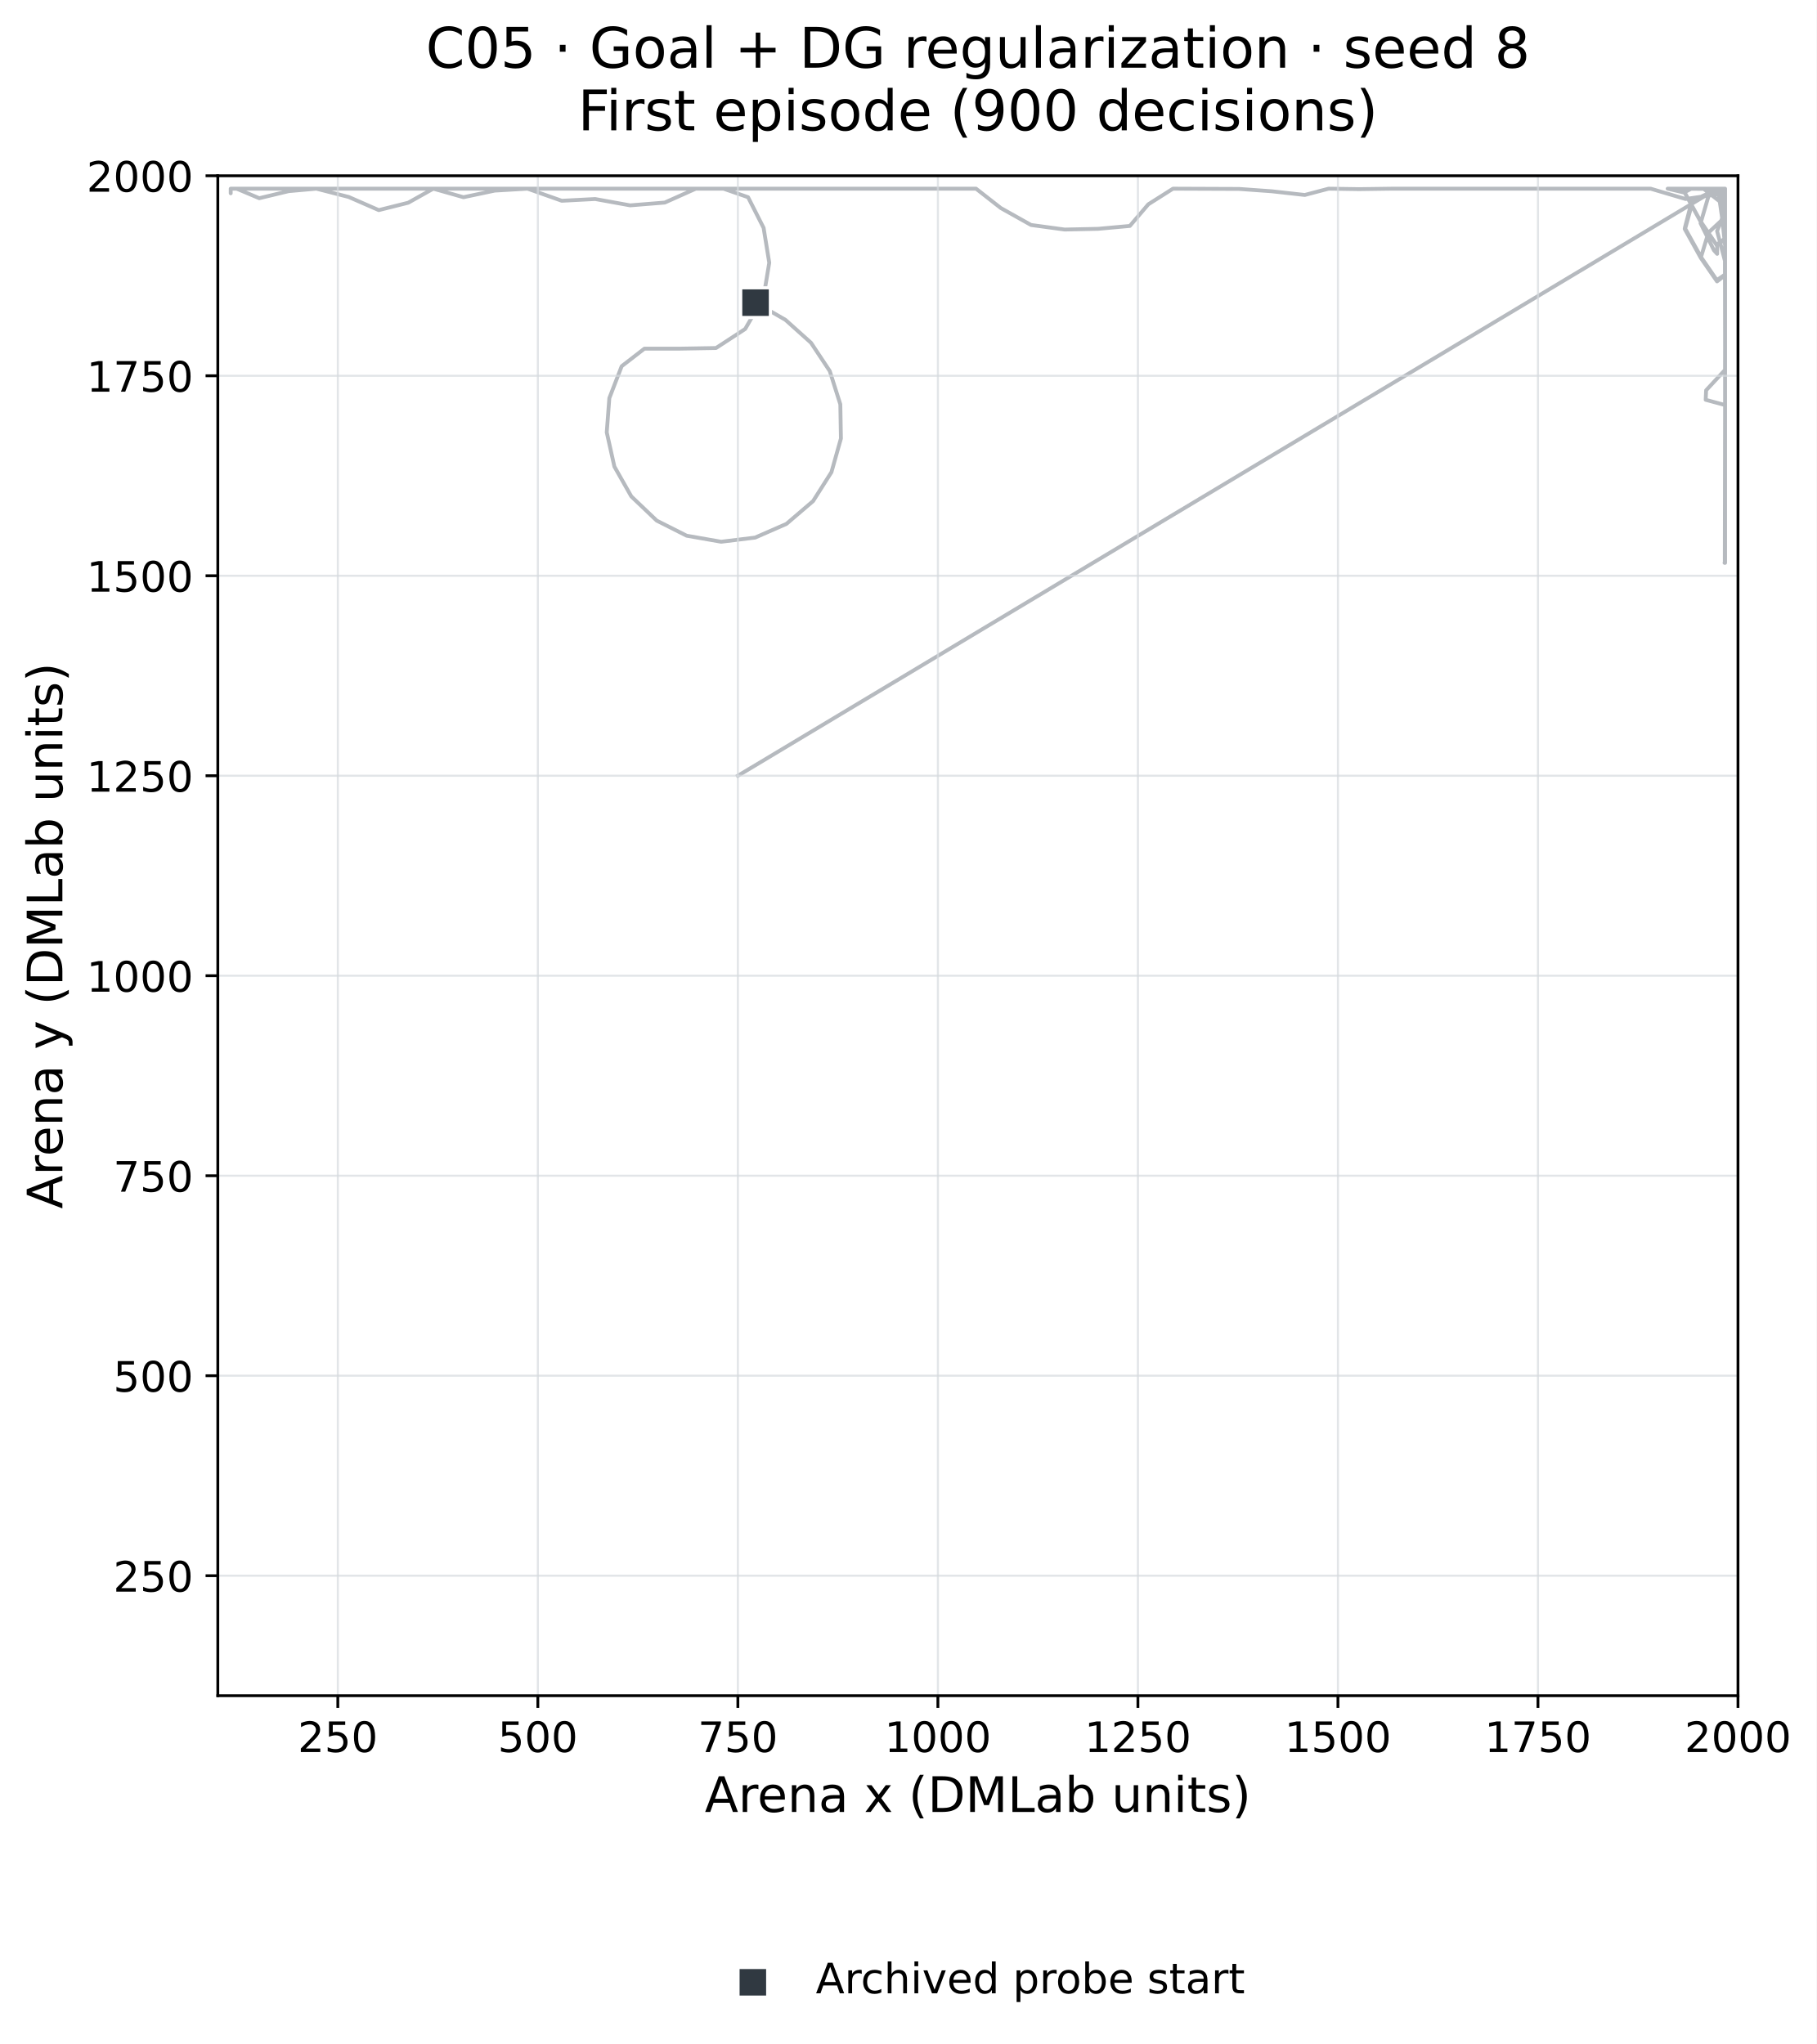
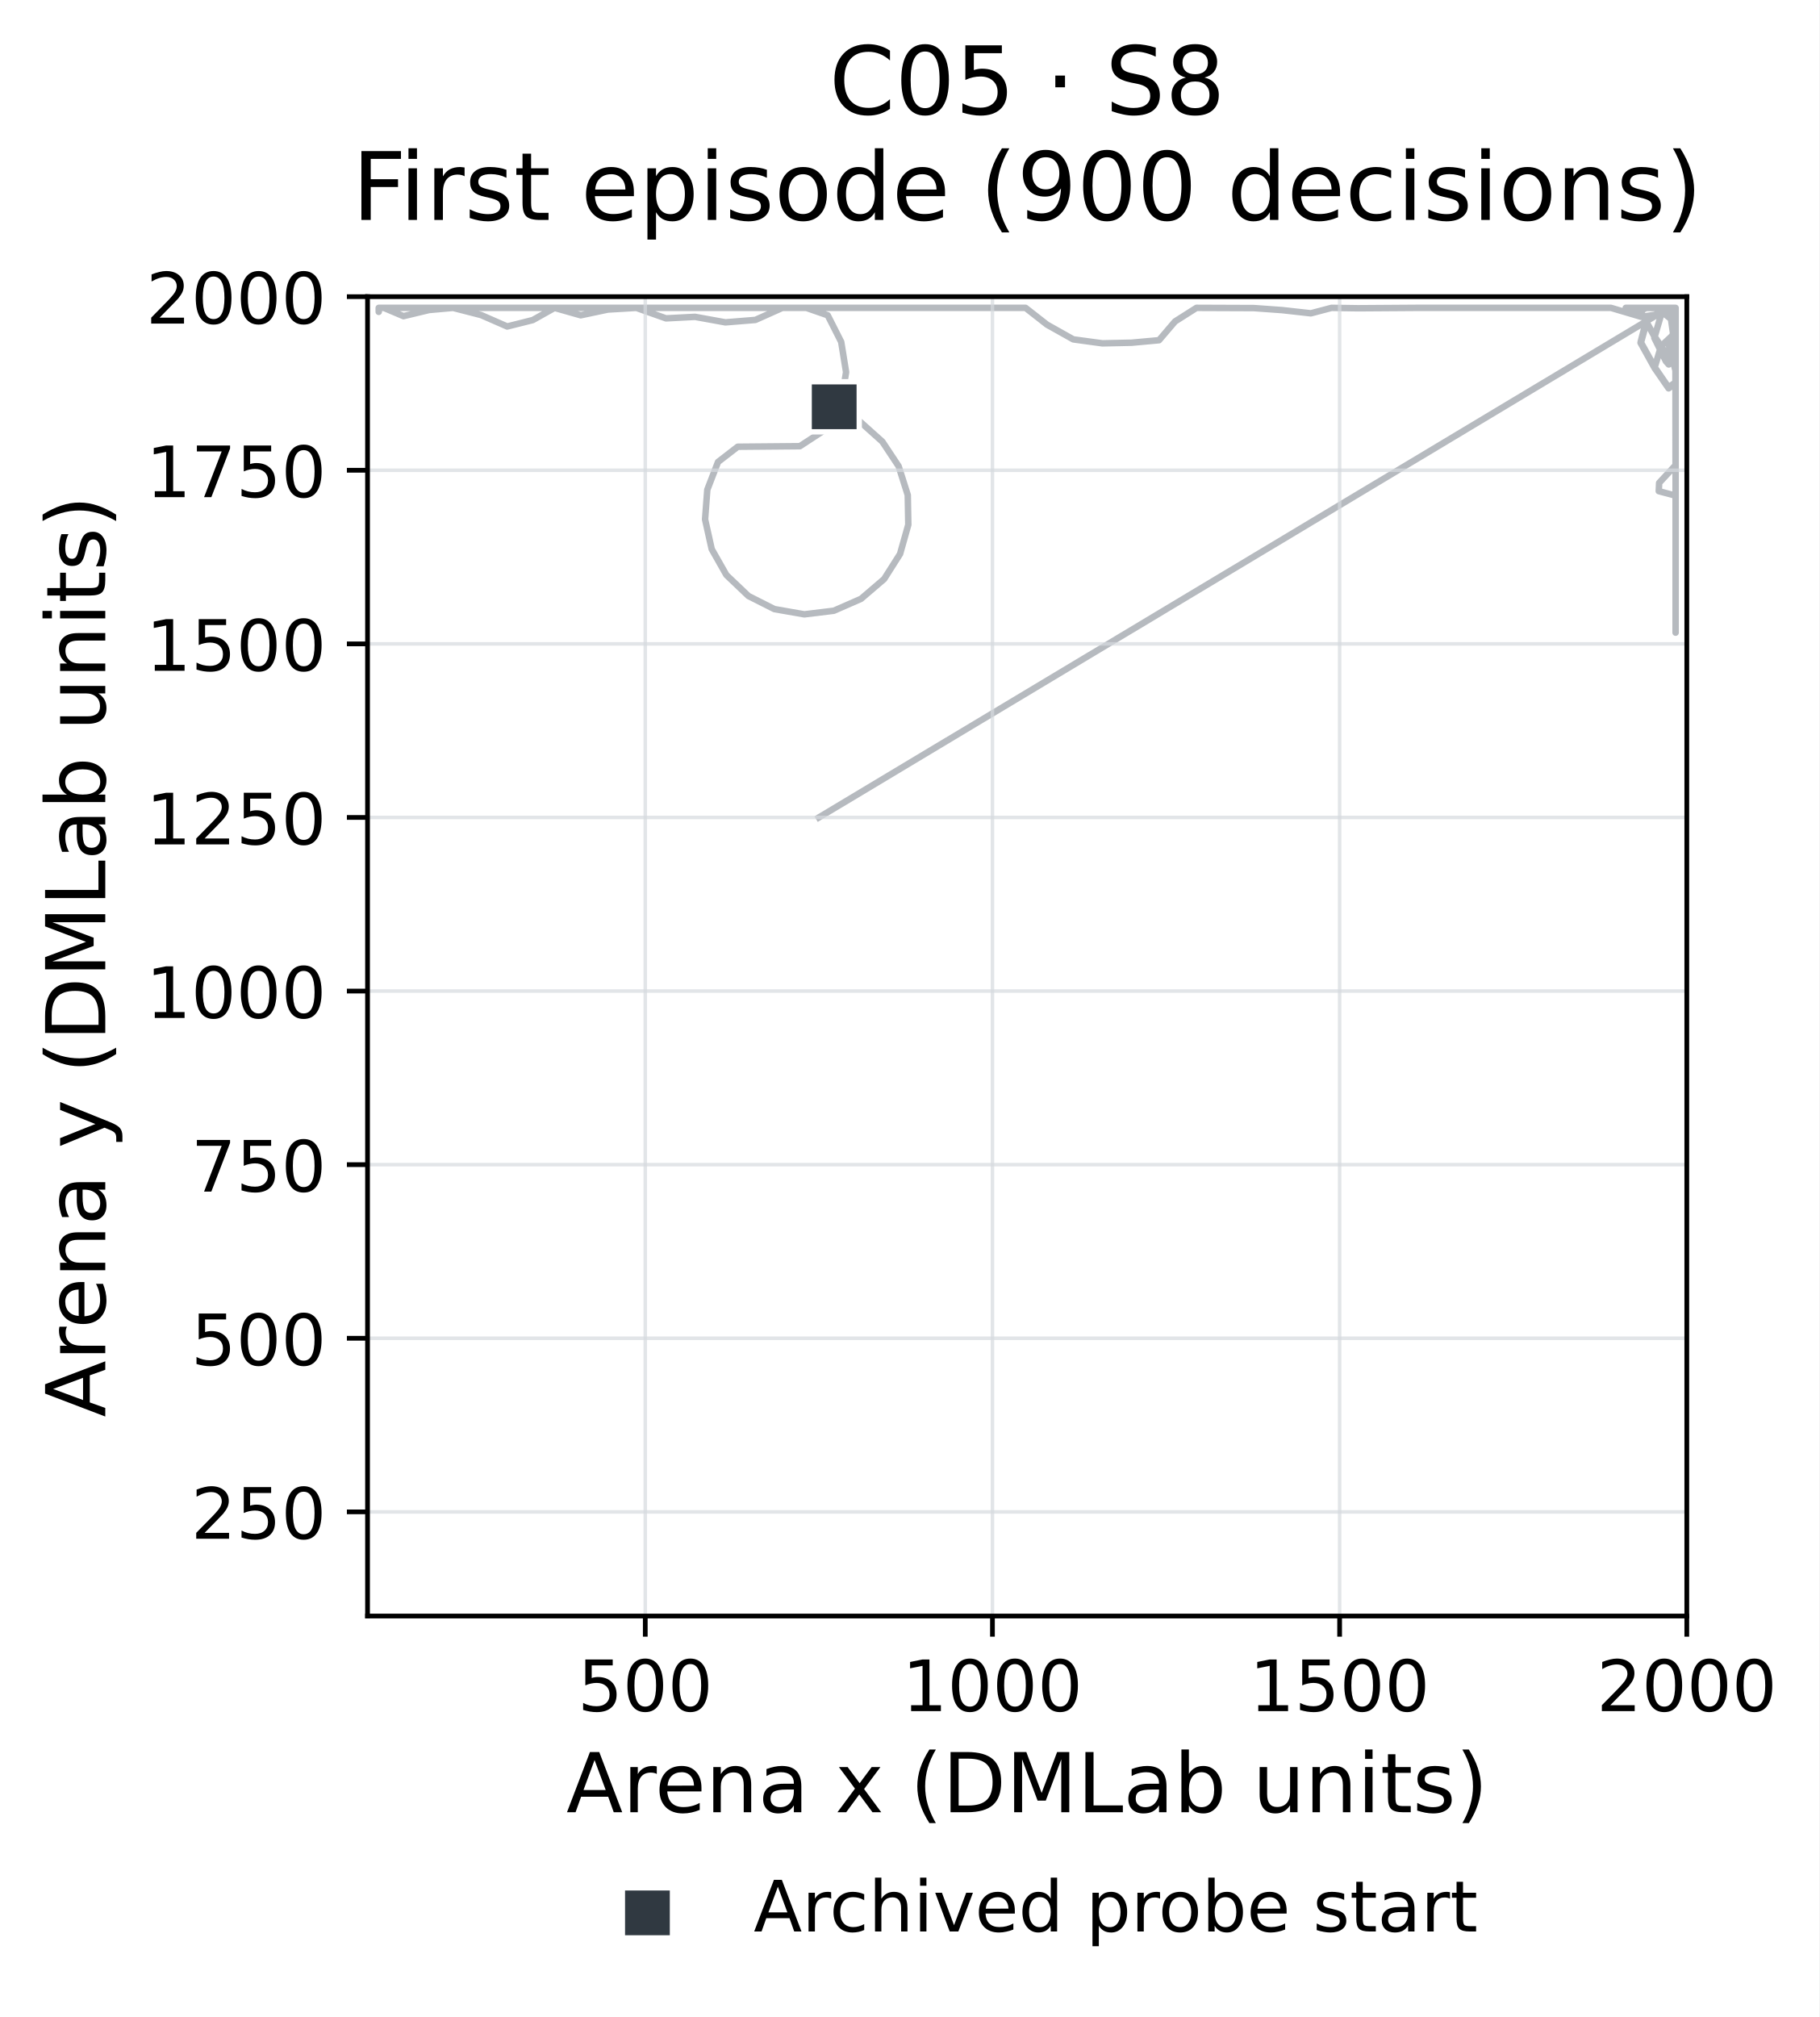
- <svg xmlns="http://www.w3.org/2000/svg" xmlns:xlink="http://www.w3.org/1999/xlink" width="519.494pt" height="584.632pt" viewBox="0 0 519.494 584.632" version="1.1">
+ <svg xmlns="http://www.w3.org/2000/svg" xmlns:xlink="http://www.w3.org/1999/xlink" width="308.347pt" height="341.813pt" viewBox="0 0 308.347 341.813" version="1.1">
  <defs>
    <style type="text/css">*{stroke-linejoin: round; stroke-linecap: butt}</style>
  </defs>
  <g id="figure_1">
    <g id="patch_1">
-       <path d="M 0 584.632 L 519.494 584.632 L 519.494 0 L 0 0 z " style="fill: #ffffff" />
+       <path d="M 0 341.813 L 308.347 341.813 L 308.347 0 L 0 0 z " style="fill: #ffffff" />
    </g>
    <g id="axes_1">
      <g id="patch_2">
-         <path d="M 62.289 485.008 L 497.024 485.008 L 497.024 50.274 L 62.289 50.274 z " style="fill: #ffffff" />
+         <path d="M 62.289 273.861 L 285.877 273.861 L 285.877 50.274 L 62.289 50.274 z " style="fill: #ffffff" />
      </g>
      <g id="line2d_1">
-         <path d="M 216.069 86.567 L 224.62 91.486 L 231.93 98.044 L 237.295 106.131 L 240.313 115.649 L 240.487 125.42 L 237.771 135.054 L 232.521 143.326 L 224.909 149.838 L 215.943 153.765 L 206.224 154.951 L 196.351 153.22 L 187.804 148.906 L 180.541 141.986 L 175.702 133.453 L 173.518 123.663 L 174.255 113.885 L 177.788 104.743 L 184.281 99.725 L 194.138 99.725 L 204.758 99.543 L 213.104 94.095 L 218.353 85.007 L 219.989 75.154 L 218.373 65.177 L 213.93 56.407 L 206.895 53.964 L 65.979 53.964 L 65.979 53.964 L 65.979 55.282 L 65.979 53.964 L 67.678 53.964 L 74.14 56.694 L 82.54 54.673 L 90.47 53.964 L 99.731 56.341 L 108.315 60.098 L 116.746 57.983 L 123.911 53.964 L 132.541 56.408 L 141.477 54.519 L 150.868 53.964 L 160.652 57.425 L 170.195 56.924 L 180.216 58.74 L 190.106 57.937 L 198.989 53.964 L 279.129 53.964 L 286.196 59.495 L 294.856 64.35 L 304.457 65.654 L 314.053 65.449 L 323.11 64.625 L 328.394 58.437 L 335.446 53.964 L 354.374 54.039 L 363.673 54.708 L 373.138 55.764 L 379.958 53.964 L 388.649 54.095 L 398.098 53.964 L 472.04 53.964 L 482.044 56.924 L 491.669 55.508 L 493.334 54.997 L 488.625 53.964 L 487.166 53.964 L 492.202 57.932 L 493.334 65.629 L 493.334 67.708 L 493.334 53.964 L 493.334 53.964 L 491.438 53.964 L 493.334 53.964 L 493.334 59.413 L 492.635 59.682 L 491.158 53.964 L 493.334 53.964 L 493.334 53.964 L 493.334 57.938 L 493.334 53.964 L 487.087 53.964 L 493.334 54.033 L 493.334 58.904 L 493.334 53.964 L 493.334 53.964 L 487.173 53.964 L 493.334 54.026 L 493.334 59.028 L 493.334 53.964 L 493.334 58.592 L 491.049 53.965 L 480.361 53.964 L 493.334 54.027 L 493.334 59.024 L 493.334 53.964 L 493.334 58.564 L 491.049 53.964 L 486.324 53.964 L 493.334 54.023 L 493.334 58.992 L 493.334 53.964 L 493.334 58.637 L 491.049 53.965 L 486.324 53.964 L 493.334 54.002 L 493.334 54.034 L 493.334 53.964 L 493.334 58.897 L 491.047 53.964 L 486.352 53.964 L 493.334 54.032 L 493.334 58.981 L 493.334 53.964 L 493.334 58.897 L 490.952 53.965 L 486.208 53.964 L 493.334 54.031 L 493.334 53.964 L 493.334 58.897 L 490.944 53.965 L 480.394 53.964 L 490.318 54.035 L 493.334 55.191 L 493.334 59.848 L 493.334 53.964 L 493.334 58.647 L 491.049 53.964 L 486.324 53.964 L 493.334 54.024 L 493.334 58.984 L 493.334 53.964 L 493.334 58.593 L 491.049 53.965 L 480.516 53.964 L 493.334 54.027 L 493.334 53.964 L 493.334 78.486 L 491.049 80.223 L 486.452 73.524 L 481.929 65.379 L 484.097 57.526 L 491.705 53.964 L 493.334 53.964 L 493.334 54.032 L 492.55 59.481 L 493.334 65.776 L 493.334 53.964 L 493.334 78.523 L 490.933 80.174 L 486.43 73.592 L 488.56 66.56 L 493.334 62.104 L 493.334 59.599 L 493.334 60.264 L 491.053 66.096 L 493.289 74.604 L 493.334 98.785 L 493.32 105.803 L 487.911 111.634 L 487.79 114.353 L 493.334 115.85 L 493.254 160.988 L 493.182 160.988 L 493.334 160.988 L 493.334 160.988 L 493.334 70.248 L 492.536 62.679 L 491.282 53.964 L 493.334 53.964 L 493.334 53.964 L 493.334 58.897 L 493.334 53.964 L 493.334 56.449 L 492.78 53.964 L 492.243 53.964 L 493.334 54.027 L 493.334 58.923 L 493.334 53.964 L 493.334 58.346 L 491.049 53.964 L 480.36 53.964 L 493.334 54.027 L 493.334 53.964 L 493.334 68.171 L 491.051 69.919 L 491.07 72.611 L 490.144 71.581 L 486.327 63.859 L 488.646 55.922 L 493.334 53.964 L 493.334 54.032 L 493.334 58.87 L 493.334 54.08 L 489.772 53.964 L 490.386 53.964 L 493.334 59.015 L 493.334 78.721 L 491.031 80.485 L 486.416 73.813 L 481.785 65.476 L 483.78 57.785 L 491.536 53.964 L 493.334 53.964 L 493.334 54.034 L 493.334 59.045 L 493.334 53.964 L 493.334 58.682 L 491.132 53.964 L 480.495 53.964 L 493.334 54.027 L 493.334 59.047 L 493.334 53.964 L 493.334 58.682 L 491.142 53.964 L 480.558 53.964 L 493.334 54.027 L 493.334 59.042 L 493.334 53.964 L 493.334 58.593 L 491.049 53.965 L 486.324 53.964 L 493.334 54.024 L 493.334 53.964 L 493.334 78.525 L 490.933 80.149 L 486.323 73.352 L 481.827 65.194 L 483.821 57.501 L 491.404 53.964 L 493.334 54.027 L 492.549 59.478 L 493.334 65.85 L 493.334 69.275 L 493.334 53.964 L 493.334 58.924 L 492.643 58.786 L 491.216 53.964 L 493.334 53.964 L 493.334 53.964 L 493.334 58.712 L 491.047 53.964 L 486.208 53.964 L 493.334 53.964 L 493.334 58.885 L 493.334 53.964 L 493.334 58.712 L 491.047 53.964 L 480.405 53.964 L 490.318 54.051 L 493.334 55.217 L 493.334 59.932 L 493.334 53.964 L 493.334 58.61 L 491.026 53.965 L 486.298 53.964 L 493.334 54.025 L 493.334 59.019 L 493.334 53.964 L 493.334 58.61 L 490.929 53.964 L 480.204 53.964 L 493.334 54.034 L 492.593 59.209 L 493.334 65.363 L 493.334 53.964 L 493.334 58.61 L 490.932 53.964 L 480.207 53.964 L 493.334 54.027 L 492.545 59.477 L 493.334 65.794 L 493.334 53.964 L 493.334 68.477 L 490.933 70.128 L 486.318 63.349 L 481.72 54.997 L 483.672 53.964 L 493.334 54.027 L 492.549 59.478 L 493.334 65.839 L 493.334 53.964 L 493.334 58.888 L 490.932 53.965 L 480.242 53.964 L 493.334 54.027 L 492.549 59.478 L 493.334 65.798 L 493.334 53.964 L 493.334 68.458 L 490.933 70.082 L 486.323 63.285 L 481.827 55.127 L 476.913 53.964 L 493.334 53.964 L 493.334 53.964 L 493.334 58.682 L 493.334 56.404 L 492.764 53.964 L 491.785 53.964 L 493.334 53.964 L 493.334 53.964 L 493.334 58.664 L 493.334 56.291 L 492.764 53.964 L 492.229 53.964 L 493.334 53.964 L 493.334 53.964 L 493.334 58.609 L 493.334 56.133 L 492.758 53.964 L 492.206 53.964 L 493.334 53.964 L 493.334 53.964 L 493.334 58.893 L 493.334 56.416 L 492.78 53.964 L 492.021 53.964 L 493.334 53.964 L 493.334 53.964 L 493.334 58.375 L 493.334 53.964 L 487.161 53.964 L 493.334 54.033 L 493.334 59.049 L 493.334 53.964 L 493.334 58.682 L 491.047 53.964 L 486.211 53.964 L 493.334 53.964 L 493.334 53.964 L 493.334 58.609 L 490.929 53.964 L 486.174 53.964 L 493.334 54.025 L 493.334 59.024 L 493.334 53.964 L 493.334 58.61 L 491.029 53.965 L 486.3 53.964 L 493.334 54.023 L 493.334 59.02 L 493.334 53.964 L 493.334 58.564 L 491.049 53.964 L 486.324 53.964 L 493.334 54.024 L 493.334 59.023 L 493.334 53.964 L 493.334 58.576 L 491.049 53.964 L 486.324 53.964 L 493.334 54.023 L 493.334 58.961 L 493.334 53.964 L 493.334 58.647 L 491.049 53.964 L 486.324 53.964 L 493.334 54.024 L 493.334 58.984 L 493.334 53.964 L 493.334 58.593 L 491.049 53.965 L 486.324 53.964 L 493.334 54.024 L 493.334 59.039 L 493.334 53.964 L 493.334 58.593 L 491.049 53.965 L 211.014 221.88 L 211.014 221.88 " clip-path="url(#p83e6ca751a)" style="fill: none; stroke: #606973; stroke-opacity: 0.46; stroke-width: 1.1; stroke-linecap: square" />
+         <path d="M 141.38 68.94 L 145.777 71.47 L 149.537 74.842 L 152.296 79.002 L 153.848 83.897 L 153.938 88.922 L 152.541 93.877 L 149.841 98.131 L 145.926 101.481 L 141.315 103.5 L 136.316 104.11 L 131.238 103.22 L 126.842 101.001 L 123.107 97.442 L 120.618 93.054 L 119.495 88.019 L 119.874 82.99 L 121.691 78.288 L 125.03 75.707 L 135.562 75.614 L 139.854 72.811 L 142.554 68.137 L 143.395 63.07 L 142.564 57.939 L 140.279 53.428 L 136.661 52.172 L 64.187 52.172 L 64.187 52.172 L 64.187 52.849 L 64.277 52.172 L 65.061 52.172 L 68.384 53.576 L 72.704 52.536 L 76.783 52.172 L 81.546 53.394 L 85.961 55.327 L 90.297 54.239 L 93.982 52.172 L 98.42 53.429 L 103.016 52.457 L 107.846 52.172 L 112.878 53.952 L 117.786 53.694 L 122.94 54.628 L 128.026 54.215 L 132.595 52.172 L 173.812 52.172 L 177.446 55.016 L 181.9 57.514 L 186.838 58.184 L 191.773 58.079 L 196.432 57.655 L 199.149 54.473 L 202.776 52.172 L 212.511 52.21 L 217.293 52.554 L 222.161 53.097 L 225.669 52.172 L 230.139 52.239 L 240.071 52.172 L 273.027 52.172 L 278.172 53.694 L 283.123 52.966 L 283.979 52.703 L 281.557 52.172 L 280.807 52.172 L 283.397 54.212 L 283.979 58.171 L 283.979 59.24 L 283.979 52.172 L 283.979 52.172 L 283.004 52.172 L 283.979 52.172 L 283.979 54.974 L 283.619 55.113 L 282.86 52.172 L 283.979 52.172 L 283.979 52.172 L 283.979 54.216 L 283.979 52.172 L 280.766 52.172 L 283.979 52.207 L 283.979 54.713 L 283.979 52.172 L 283.979 52.172 L 280.81 52.172 L 283.979 52.204 L 283.979 54.776 L 283.979 52.172 L 283.979 54.552 L 282.804 52.172 L 277.307 52.172 L 283.979 52.204 L 283.979 54.774 L 283.979 52.172 L 283.979 54.538 L 282.804 52.172 L 280.374 52.172 L 283.979 52.202 L 283.979 54.758 L 283.979 52.172 L 283.979 54.575 L 282.804 52.172 L 280.374 52.172 L 283.979 52.191 L 283.979 52.208 L 283.979 52.172 L 283.979 54.709 L 282.803 52.172 L 280.388 52.172 L 283.979 52.207 L 283.979 54.752 L 283.979 52.172 L 283.979 54.709 L 282.754 52.172 L 280.314 52.172 L 283.979 52.206 L 283.979 52.172 L 283.979 54.709 L 282.75 52.172 L 277.324 52.172 L 282.428 52.209 L 283.979 52.803 L 283.979 55.198 L 283.979 52.172 L 283.979 54.58 L 282.804 52.172 L 280.374 52.172 L 283.979 52.203 L 283.979 54.754 L 283.979 52.172 L 283.979 54.553 L 282.804 52.172 L 277.387 52.172 L 283.979 52.204 L 283.979 52.172 L 283.979 64.784 L 282.804 65.677 L 280.44 62.232 L 278.113 58.043 L 279.228 54.004 L 283.141 52.172 L 283.979 52.172 L 283.979 52.207 L 283.576 55.009 L 283.979 58.247 L 283.979 52.172 L 283.979 64.803 L 282.744 65.652 L 280.428 62.267 L 281.524 58.65 L 283.979 56.358 L 283.979 55.07 L 283.979 55.412 L 282.806 58.411 L 283.956 62.787 L 283.972 78.833 L 281.19 81.832 L 281.128 83.231 L 283.979 84 L 283.979 107.215 L 283.979 60.547 L 283.568 56.654 L 282.924 52.172 L 283.979 52.172 L 283.979 52.172 L 283.979 54.709 L 283.979 52.172 L 283.979 53.45 L 283.694 52.172 L 283.418 52.172 L 283.979 52.204 L 283.979 54.722 L 283.979 52.172 L 283.979 54.425 L 282.804 52.172 L 277.306 52.172 L 283.979 52.204 L 283.979 52.172 L 283.979 59.478 L 282.805 60.378 L 282.815 61.762 L 282.339 61.233 L 280.375 57.261 L 281.568 53.179 L 283.979 52.172 L 283.979 52.207 L 283.979 54.695 L 283.979 52.231 L 282.147 52.172 L 282.463 52.172 L 283.979 54.77 L 283.979 64.905 L 282.795 65.812 L 280.421 62.38 L 278.039 58.092 L 279.065 54.137 L 283.054 52.172 L 283.979 52.172 L 283.979 52.208 L 283.979 54.785 L 283.979 52.172 L 283.979 54.599 L 282.846 52.172 L 277.376 52.172 L 283.979 52.204 L 283.979 54.786 L 283.979 52.172 L 283.979 54.599 L 282.852 52.172 L 277.408 52.172 L 283.979 52.204 L 283.979 54.783 L 283.979 52.172 L 283.979 54.552 L 282.804 52.172 L 280.374 52.172 L 283.979 52.203 L 283.979 52.172 L 283.979 64.804 L 282.744 65.639 L 280.373 62.143 L 278.061 57.947 L 279.086 53.991 L 282.986 52.172 L 283.979 52.204 L 283.576 55.008 L 283.979 58.285 L 283.979 60.047 L 283.979 52.172 L 283.979 54.723 L 283.624 54.652 L 282.89 52.172 L 283.979 52.172 L 283.979 52.172 L 283.979 54.614 L 282.803 52.172 L 280.314 52.172 L 283.979 52.172 L 283.979 54.703 L 283.979 52.172 L 283.979 54.614 L 282.803 52.172 L 277.329 52.172 L 282.428 52.216 L 283.979 52.816 L 283.979 55.241 L 283.979 52.172 L 283.979 54.561 L 282.792 52.172 L 280.36 52.172 L 283.979 52.203 L 283.979 54.772 L 283.979 52.172 L 283.979 54.561 L 282.742 52.172 L 277.226 52.172 L 283.979 52.208 L 283.598 54.869 L 283.979 58.035 L 283.979 52.172 L 283.979 54.561 L 282.744 52.172 L 277.228 52.172 L 283.979 52.204 L 283.573 55.007 L 283.979 58.256 L 283.979 52.172 L 283.979 59.636 L 282.744 60.485 L 280.371 56.999 L 278.006 52.703 L 279.01 52.172 L 283.979 52.204 L 283.576 55.008 L 283.979 58.279 L 283.979 52.172 L 283.979 54.704 L 282.744 52.172 L 277.246 52.172 L 283.979 52.204 L 283.576 55.008 L 283.979 58.258 L 283.979 52.172 L 283.979 59.626 L 282.744 60.462 L 280.373 56.966 L 278.061 52.77 L 275.534 52.172 L 283.979 52.172 L 283.979 52.172 L 283.979 54.598 L 283.979 53.427 L 283.686 52.172 L 283.182 52.172 L 283.979 52.172 L 283.979 52.172 L 283.979 54.589 L 283.979 53.368 L 283.686 52.172 L 283.411 52.172 L 283.979 52.172 L 283.979 52.172 L 283.979 54.561 L 283.979 53.287 L 283.683 52.172 L 283.399 52.172 L 283.979 52.172 L 283.979 52.172 L 283.979 54.707 L 283.979 53.433 L 283.694 52.172 L 283.304 52.172 L 283.979 52.172 L 283.979 52.172 L 283.979 54.441 L 283.979 52.172 L 280.804 52.172 L 283.979 52.207 L 283.979 54.787 L 283.979 52.172 L 283.979 54.599 L 282.803 52.172 L 280.315 52.172 L 283.979 52.172 L 283.979 52.172 L 283.979 54.561 L 282.742 52.172 L 280.297 52.172 L 283.979 52.203 L 283.979 54.774 L 283.979 52.172 L 283.979 54.561 L 282.793 52.172 L 280.361 52.172 L 283.979 52.202 L 283.979 54.772 L 283.979 52.172 L 283.979 54.538 L 282.804 52.172 L 280.374 52.172 L 283.979 52.202 L 283.979 54.774 L 283.979 52.172 L 283.979 54.544 L 282.804 52.172 L 280.374 52.172 L 283.979 52.202 L 283.979 54.742 L 283.979 52.172 L 283.979 54.58 L 282.804 52.172 L 280.374 52.172 L 283.979 52.203 L 283.979 54.754 L 283.979 52.172 L 283.979 54.553 L 282.804 52.172 L 280.374 52.172 L 283.979 52.203 L 283.979 54.782 L 283.979 52.172 L 283.979 54.552 L 282.804 52.172 L 138.78 138.532 L 138.78 138.532 " clip-path="url(#p88a15c1041)" style="fill: none; stroke: #606973; stroke-opacity: 0.46; stroke-width: 1.1; stroke-linecap: square" />
      </g>
      <g id="matplotlib.axis_1">
        <g id="xtick_1">
          <g id="line2d_2">
-             <path d="M 96.61 485.008 L 96.61 50.274 " clip-path="url(#p83e6ca751a)" style="fill: none; stroke: #d6dade; stroke-opacity: 0.7; stroke-width: 0.6; stroke-linecap: square" />
+             <path d="M 109.36 273.861 L 109.36 50.274 " clip-path="url(#p88a15c1041)" style="fill: none; stroke: #d6dade; stroke-opacity: 0.7; stroke-width: 0.6; stroke-linecap: square" />
          </g>
          <g id="line2d_3">
            <defs>
-               <path id="m80d4d13217" d="M 0 0 L 0 3.5 " style="stroke: #000000; stroke-width: 0.8" />
+               <path id="m38aa6c2db7" d="M 0 0 L 0 3.5 " style="stroke: #000000; stroke-width: 0.8" />
            </defs>
            <g>
-               <use xlink:href="#m80d4d13217" x="96.61" y="485.008" style="stroke: #000000; stroke-width: 0.8" />
+               <use xlink:href="#m38aa6c2db7" x="109.36" y="273.861" style="stroke: #000000; stroke-width: 0.8" />
            </g>
          </g>
          <g id="text_1">
-             <text style="font-size: 12px; font-family: 'DejaVu Sans'; text-anchor: middle" x="96.61" y="501.126" transform="rotate(-0 96.6105 501.1263)">250</text>
+             <text style="font-size: 12px; font-family: 'DejaVu Sans'; text-anchor: middle" x="109.36" y="289.979" transform="rotate(-0 109.3604 289.9793)">500</text>
          </g>
        </g>
        <g id="xtick_2">
          <g id="line2d_4">
-             <path d="M 153.812 485.008 L 153.812 50.274 " clip-path="url(#p83e6ca751a)" style="fill: none; stroke: #d6dade; stroke-opacity: 0.7; stroke-width: 0.6; stroke-linecap: square" />
+             <path d="M 168.199 273.861 L 168.199 50.274 " clip-path="url(#p88a15c1041)" style="fill: none; stroke: #d6dade; stroke-opacity: 0.7; stroke-width: 0.6; stroke-linecap: square" />
          </g>
          <g id="line2d_5">
            <g>
-               <use xlink:href="#m80d4d13217" x="153.812" y="485.008" style="stroke: #000000; stroke-width: 0.8" />
+               <use xlink:href="#m38aa6c2db7" x="168.199" y="273.861" style="stroke: #000000; stroke-width: 0.8" />
            </g>
          </g>
          <g id="text_2">
-             <text style="font-size: 12px; font-family: 'DejaVu Sans'; text-anchor: middle" x="153.812" y="501.126" transform="rotate(-0 153.8124 501.1263)">500</text>
+             <text style="font-size: 12px; font-family: 'DejaVu Sans'; text-anchor: middle" x="168.199" y="289.979" transform="rotate(-0 168.1991 289.9793)">1000</text>
          </g>
        </g>
        <g id="xtick_3">
          <g id="line2d_6">
-             <path d="M 211.014 485.008 L 211.014 50.274 " clip-path="url(#p83e6ca751a)" style="fill: none; stroke: #d6dade; stroke-opacity: 0.7; stroke-width: 0.6; stroke-linecap: square" />
+             <path d="M 227.038 273.861 L 227.038 50.274 " clip-path="url(#p88a15c1041)" style="fill: none; stroke: #d6dade; stroke-opacity: 0.7; stroke-width: 0.6; stroke-linecap: square" />
          </g>
          <g id="line2d_7">
            <g>
-               <use xlink:href="#m80d4d13217" x="211.014" y="485.008" style="stroke: #000000; stroke-width: 0.8" />
+               <use xlink:href="#m38aa6c2db7" x="227.038" y="273.861" style="stroke: #000000; stroke-width: 0.8" />
            </g>
          </g>
          <g id="text_3">
-             <text style="font-size: 12px; font-family: 'DejaVu Sans'; text-anchor: middle" x="211.014" y="501.126" transform="rotate(-0 211.0142 501.1263)">750</text>
+             <text style="font-size: 12px; font-family: 'DejaVu Sans'; text-anchor: middle" x="227.038" y="289.979" transform="rotate(-0 227.0378 289.9793)">1500</text>
          </g>
        </g>
        <g id="xtick_4">
          <g id="line2d_8">
-             <path d="M 268.216 485.008 L 268.216 50.274 " clip-path="url(#p83e6ca751a)" style="fill: none; stroke: #d6dade; stroke-opacity: 0.7; stroke-width: 0.6; stroke-linecap: square" />
+             <path d="M 285.877 273.861 L 285.877 50.274 " clip-path="url(#p88a15c1041)" style="fill: none; stroke: #d6dade; stroke-opacity: 0.7; stroke-width: 0.6; stroke-linecap: square" />
          </g>
          <g id="line2d_9">
            <g>
-               <use xlink:href="#m80d4d13217" x="268.216" y="485.008" style="stroke: #000000; stroke-width: 0.8" />
+               <use xlink:href="#m38aa6c2db7" x="285.877" y="273.861" style="stroke: #000000; stroke-width: 0.8" />
            </g>
          </g>
          <g id="text_4">
-             <text style="font-size: 12px; font-family: 'DejaVu Sans'; text-anchor: middle" x="268.216" y="501.126" transform="rotate(-0 268.2161 501.1263)">1000</text>
-           </g>
-         </g>
-         <g id="xtick_5">
-           <g id="line2d_10">
-             <path d="M 325.418 485.008 L 325.418 50.274 " clip-path="url(#p83e6ca751a)" style="fill: none; stroke: #d6dade; stroke-opacity: 0.7; stroke-width: 0.6; stroke-linecap: square" />
-           </g>
-           <g id="line2d_11">
-             <g>
-               <use xlink:href="#m80d4d13217" x="325.418" y="485.008" style="stroke: #000000; stroke-width: 0.8" />
-             </g>
-           </g>
-           <g id="text_5">
-             <text style="font-size: 12px; font-family: 'DejaVu Sans'; text-anchor: middle" x="325.418" y="501.126" transform="rotate(-0 325.418 501.1263)">1250</text>
-           </g>
-         </g>
-         <g id="xtick_6">
-           <g id="line2d_12">
-             <path d="M 382.62 485.008 L 382.62 50.274 " clip-path="url(#p83e6ca751a)" style="fill: none; stroke: #d6dade; stroke-opacity: 0.7; stroke-width: 0.6; stroke-linecap: square" />
-           </g>
-           <g id="line2d_13">
-             <g>
-               <use xlink:href="#m80d4d13217" x="382.62" y="485.008" style="stroke: #000000; stroke-width: 0.8" />
-             </g>
-           </g>
-           <g id="text_6">
-             <text style="font-size: 12px; font-family: 'DejaVu Sans'; text-anchor: middle" x="382.62" y="501.126" transform="rotate(-0 382.6198 501.1263)">1500</text>
-           </g>
-         </g>
-         <g id="xtick_7">
-           <g id="line2d_14">
-             <path d="M 439.822 485.008 L 439.822 50.274 " clip-path="url(#p83e6ca751a)" style="fill: none; stroke: #d6dade; stroke-opacity: 0.7; stroke-width: 0.6; stroke-linecap: square" />
-           </g>
-           <g id="line2d_15">
-             <g>
-               <use xlink:href="#m80d4d13217" x="439.822" y="485.008" style="stroke: #000000; stroke-width: 0.8" />
-             </g>
-           </g>
-           <g id="text_7">
-             <text style="font-size: 12px; font-family: 'DejaVu Sans'; text-anchor: middle" x="439.822" y="501.126" transform="rotate(-0 439.8217 501.1263)">1750</text>
-           </g>
-         </g>
-         <g id="xtick_8">
-           <g id="line2d_16">
-             <path d="M 497.024 485.008 L 497.024 50.274 " clip-path="url(#p83e6ca751a)" style="fill: none; stroke: #d6dade; stroke-opacity: 0.7; stroke-width: 0.6; stroke-linecap: square" />
-           </g>
-           <g id="line2d_17">
-             <g>
-               <use xlink:href="#m80d4d13217" x="497.024" y="485.008" style="stroke: #000000; stroke-width: 0.8" />
-             </g>
-           </g>
-           <g id="text_8">
-             <text style="font-size: 12px; font-family: 'DejaVu Sans'; text-anchor: middle" x="497.024" y="501.126" transform="rotate(-0 497.0236 501.1263)">2000</text>
-           </g>
-         </g>
-         <g id="text_9">
-           <text style="font-size: 14px; font-family: 'DejaVu Sans'; text-anchor: middle" x="279.656" y="518.26" transform="rotate(-0 279.6565 518.2598)">Arena x (DMLab units)</text>
+             <text style="font-size: 12px; font-family: 'DejaVu Sans'; text-anchor: middle" x="285.877" y="289.979" transform="rotate(-0 285.8766 289.9793)">2000</text>
+           </g>
+         </g>
+         <g id="text_5">
+           <text style="font-size: 14px; font-family: 'DejaVu Sans'; text-anchor: middle" x="174.083" y="307.113" transform="rotate(-0 174.083 307.1128)">Arena x (DMLab units)</text>
        </g>
      </g>
      <g id="matplotlib.axis_2">
        <g id="ytick_1">
+           <g id="line2d_10">
+             <path d="M 62.289 256.21 L 285.877 256.21 " clip-path="url(#p88a15c1041)" style="fill: none; stroke: #d6dade; stroke-opacity: 0.7; stroke-width: 0.6; stroke-linecap: square" />
+           </g>
+           <g id="line2d_11">
+             <defs>
+               <path id="m9bc120db2d" d="M 0 0 L -3.5 0 " style="stroke: #000000; stroke-width: 0.8" />
+             </defs>
+             <g>
+               <use xlink:href="#m9bc120db2d" x="62.289" y="256.21" style="stroke: #000000; stroke-width: 0.8" />
+             </g>
+           </g>
+           <g id="text_6">
+             <text style="font-size: 12px; font-family: 'DejaVu Sans'; text-anchor: end" x="55.289" y="260.769" transform="rotate(-0 55.28937 260.7686)">250</text>
+           </g>
+         </g>
+         <g id="ytick_2">
+           <g id="line2d_12">
+             <path d="M 62.289 226.79 L 285.877 226.79 " clip-path="url(#p88a15c1041)" style="fill: none; stroke: #d6dade; stroke-opacity: 0.7; stroke-width: 0.6; stroke-linecap: square" />
+           </g>
+           <g id="line2d_13">
+             <g>
+               <use xlink:href="#m9bc120db2d" x="62.289" y="226.79" style="stroke: #000000; stroke-width: 0.8" />
+             </g>
+           </g>
+           <g id="text_7">
+             <text style="font-size: 12px; font-family: 'DejaVu Sans'; text-anchor: end" x="55.289" y="231.349" transform="rotate(-0 55.28937 231.3493)">500</text>
+           </g>
+         </g>
+         <g id="ytick_3">
+           <g id="line2d_14">
+             <path d="M 62.289 197.371 L 285.877 197.371 " clip-path="url(#p88a15c1041)" style="fill: none; stroke: #d6dade; stroke-opacity: 0.7; stroke-width: 0.6; stroke-linecap: square" />
+           </g>
+           <g id="line2d_15">
+             <g>
+               <use xlink:href="#m9bc120db2d" x="62.289" y="197.371" style="stroke: #000000; stroke-width: 0.8" />
+             </g>
+           </g>
+           <g id="text_8">
+             <text style="font-size: 12px; font-family: 'DejaVu Sans'; text-anchor: end" x="55.289" y="201.93" transform="rotate(-0 55.28937 201.9299)">750</text>
+           </g>
+         </g>
+         <g id="ytick_4">
+           <g id="line2d_16">
+             <path d="M 62.289 167.951 L 285.877 167.951 " clip-path="url(#p88a15c1041)" style="fill: none; stroke: #d6dade; stroke-opacity: 0.7; stroke-width: 0.6; stroke-linecap: square" />
+           </g>
+           <g id="line2d_17">
+             <g>
+               <use xlink:href="#m9bc120db2d" x="62.289" y="167.951" style="stroke: #000000; stroke-width: 0.8" />
+             </g>
+           </g>
+           <g id="text_9">
+             <text style="font-size: 12px; font-family: 'DejaVu Sans'; text-anchor: end" x="55.289" y="172.511" transform="rotate(-0 55.28937 172.5105)">1000</text>
+           </g>
+         </g>
+         <g id="ytick_5">
          <g id="line2d_18">
-             <path d="M 62.289 450.687 L 497.024 450.687 " clip-path="url(#p83e6ca751a)" style="fill: none; stroke: #d6dade; stroke-opacity: 0.7; stroke-width: 0.6; stroke-linecap: square" />
+             <path d="M 62.289 138.532 L 285.877 138.532 " clip-path="url(#p88a15c1041)" style="fill: none; stroke: #d6dade; stroke-opacity: 0.7; stroke-width: 0.6; stroke-linecap: square" />
          </g>
          <g id="line2d_19">
-             <defs>
-               <path id="mcccbf22e09" d="M 0 0 L -3.5 0 " style="stroke: #000000; stroke-width: 0.8" />
-             </defs>
-             <g>
-               <use xlink:href="#mcccbf22e09" x="62.289" y="450.687" style="stroke: #000000; stroke-width: 0.8" />
+             <g>
+               <use xlink:href="#m9bc120db2d" x="62.289" y="138.532" style="stroke: #000000; stroke-width: 0.8" />
            </g>
          </g>
          <g id="text_10">
-             <text style="font-size: 12px; font-family: 'DejaVu Sans'; text-anchor: end" x="55.289" y="455.246" transform="rotate(-0 55.28937 455.2461)">250</text>
-           </g>
-         </g>
-         <g id="ytick_2">
+             <text style="font-size: 12px; font-family: 'DejaVu Sans'; text-anchor: end" x="55.289" y="143.091" transform="rotate(-0 55.28937 143.0912)">1250</text>
+           </g>
+         </g>
+         <g id="ytick_6">
          <g id="line2d_20">
-             <path d="M 62.289 393.485 L 497.024 393.485 " clip-path="url(#p83e6ca751a)" style="fill: none; stroke: #d6dade; stroke-opacity: 0.7; stroke-width: 0.6; stroke-linecap: square" />
+             <path d="M 62.289 109.113 L 285.877 109.113 " clip-path="url(#p88a15c1041)" style="fill: none; stroke: #d6dade; stroke-opacity: 0.7; stroke-width: 0.6; stroke-linecap: square" />
          </g>
          <g id="line2d_21">
            <g>
-               <use xlink:href="#mcccbf22e09" x="62.289" y="393.485" style="stroke: #000000; stroke-width: 0.8" />
+               <use xlink:href="#m9bc120db2d" x="62.289" y="109.113" style="stroke: #000000; stroke-width: 0.8" />
            </g>
          </g>
          <g id="text_11">
-             <text style="font-size: 12px; font-family: 'DejaVu Sans'; text-anchor: end" x="55.289" y="398.044" transform="rotate(-0 55.28937 398.0443)">500</text>
-           </g>
-         </g>
-         <g id="ytick_3">
+             <text style="font-size: 12px; font-family: 'DejaVu Sans'; text-anchor: end" x="55.289" y="113.672" transform="rotate(-0 55.28937 113.6718)">1500</text>
+           </g>
+         </g>
+         <g id="ytick_7">
          <g id="line2d_22">
-             <path d="M 62.289 336.283 L 497.024 336.283 " clip-path="url(#p83e6ca751a)" style="fill: none; stroke: #d6dade; stroke-opacity: 0.7; stroke-width: 0.6; stroke-linecap: square" />
+             <path d="M 62.289 79.693 L 285.877 79.693 " clip-path="url(#p88a15c1041)" style="fill: none; stroke: #d6dade; stroke-opacity: 0.7; stroke-width: 0.6; stroke-linecap: square" />
          </g>
          <g id="line2d_23">
            <g>
-               <use xlink:href="#mcccbf22e09" x="62.289" y="336.283" style="stroke: #000000; stroke-width: 0.8" />
+               <use xlink:href="#m9bc120db2d" x="62.289" y="79.693" style="stroke: #000000; stroke-width: 0.8" />
            </g>
          </g>
          <g id="text_12">
-             <text style="font-size: 12px; font-family: 'DejaVu Sans'; text-anchor: end" x="55.289" y="340.842" transform="rotate(-0 55.28937 340.8424)">750</text>
-           </g>
-         </g>
-         <g id="ytick_4">
+             <text style="font-size: 12px; font-family: 'DejaVu Sans'; text-anchor: end" x="55.289" y="84.252" transform="rotate(-0 55.28937 84.25243)">1750</text>
+           </g>
+         </g>
+         <g id="ytick_8">
          <g id="line2d_24">
-             <path d="M 62.289 279.081 L 497.024 279.081 " clip-path="url(#p83e6ca751a)" style="fill: none; stroke: #d6dade; stroke-opacity: 0.7; stroke-width: 0.6; stroke-linecap: square" />
+             <path d="M 62.289 50.274 L 285.877 50.274 " clip-path="url(#p88a15c1041)" style="fill: none; stroke: #d6dade; stroke-opacity: 0.7; stroke-width: 0.6; stroke-linecap: square" />
          </g>
          <g id="line2d_25">
            <g>
-               <use xlink:href="#mcccbf22e09" x="62.289" y="279.081" style="stroke: #000000; stroke-width: 0.8" />
+               <use xlink:href="#m9bc120db2d" x="62.289" y="50.274" style="stroke: #000000; stroke-width: 0.8" />
            </g>
          </g>
          <g id="text_13">
-             <text style="font-size: 12px; font-family: 'DejaVu Sans'; text-anchor: end" x="55.289" y="283.641" transform="rotate(-0 55.28937 283.6405)">1000</text>
-           </g>
-         </g>
-         <g id="ytick_5">
-           <g id="line2d_26">
-             <path d="M 62.289 221.88 L 497.024 221.88 " clip-path="url(#p83e6ca751a)" style="fill: none; stroke: #d6dade; stroke-opacity: 0.7; stroke-width: 0.6; stroke-linecap: square" />
-           </g>
-           <g id="line2d_27">
-             <g>
-               <use xlink:href="#mcccbf22e09" x="62.289" y="221.88" style="stroke: #000000; stroke-width: 0.8" />
-             </g>
-           </g>
-           <g id="text_14">
-             <text style="font-size: 12px; font-family: 'DejaVu Sans'; text-anchor: end" x="55.289" y="226.439" transform="rotate(-0 55.28937 226.4387)">1250</text>
-           </g>
-         </g>
-         <g id="ytick_6">
-           <g id="line2d_28">
-             <path d="M 62.289 164.678 L 497.024 164.678 " clip-path="url(#p83e6ca751a)" style="fill: none; stroke: #d6dade; stroke-opacity: 0.7; stroke-width: 0.6; stroke-linecap: square" />
-           </g>
-           <g id="line2d_29">
-             <g>
-               <use xlink:href="#mcccbf22e09" x="62.289" y="164.678" style="stroke: #000000; stroke-width: 0.8" />
-             </g>
-           </g>
-           <g id="text_15">
-             <text style="font-size: 12px; font-family: 'DejaVu Sans'; text-anchor: end" x="55.289" y="169.237" transform="rotate(-0 55.28937 169.2368)">1500</text>
-           </g>
-         </g>
-         <g id="ytick_7">
-           <g id="line2d_30">
-             <path d="M 62.289 107.476 L 497.024 107.476 " clip-path="url(#p83e6ca751a)" style="fill: none; stroke: #d6dade; stroke-opacity: 0.7; stroke-width: 0.6; stroke-linecap: square" />
-           </g>
-           <g id="line2d_31">
-             <g>
-               <use xlink:href="#mcccbf22e09" x="62.289" y="107.476" style="stroke: #000000; stroke-width: 0.8" />
-             </g>
-           </g>
-           <g id="text_16">
-             <text style="font-size: 12px; font-family: 'DejaVu Sans'; text-anchor: end" x="55.289" y="112.035" transform="rotate(-0 55.28937 112.0349)">1750</text>
-           </g>
-         </g>
-         <g id="ytick_8">
-           <g id="line2d_32">
-             <path d="M 62.289 50.274 L 497.024 50.274 " clip-path="url(#p83e6ca751a)" style="fill: none; stroke: #d6dade; stroke-opacity: 0.7; stroke-width: 0.6; stroke-linecap: square" />
-           </g>
-           <g id="line2d_33">
-             <g>
-               <use xlink:href="#mcccbf22e09" x="62.289" y="50.274" style="stroke: #000000; stroke-width: 0.8" />
-             </g>
-           </g>
-           <g id="text_17">
            <text style="font-size: 12px; font-family: 'DejaVu Sans'; text-anchor: end" x="55.289" y="54.833" transform="rotate(-0 55.28937 54.83306)">2000</text>
          </g>
        </g>
-         <g id="text_18">
-           <text style="font-size: 14px; font-family: 'DejaVu Sans'; text-anchor: middle" x="17.838" y="267.641" transform="rotate(-90 17.83781 267.6411)">Arena y (DMLab units)</text>
+         <g id="text_14">
+           <text style="font-size: 14px; font-family: 'DejaVu Sans'; text-anchor: middle" x="17.838" y="162.068" transform="rotate(-90 17.83781 162.0676)">Arena y (DMLab units)</text>
        </g>
      </g>
      <g id="patch_3">
-         <path d="M 62.289 485.008 L 62.289 50.274 " style="fill: none; stroke: #000000; stroke-width: 0.8; stroke-linejoin: miter; stroke-linecap: square" />
+         <path d="M 62.289 273.861 L 62.289 50.274 " style="fill: none; stroke: #000000; stroke-width: 0.8; stroke-linejoin: miter; stroke-linecap: square" />
      </g>
      <g id="patch_4">
-         <path d="M 497.024 485.008 L 497.024 50.274 " style="fill: none; stroke: #000000; stroke-width: 0.8; stroke-linejoin: miter; stroke-linecap: square" />
+         <path d="M 285.877 273.861 L 285.877 50.274 " style="fill: none; stroke: #000000; stroke-width: 0.8; stroke-linejoin: miter; stroke-linecap: square" />
      </g>
      <g id="patch_5">
-         <path d="M 62.289 485.008 L 497.024 485.008 " style="fill: none; stroke: #000000; stroke-width: 0.8; stroke-linejoin: miter; stroke-linecap: square" />
+         <path d="M 62.289 273.861 L 285.877 273.861 " style="fill: none; stroke: #000000; stroke-width: 0.8; stroke-linejoin: miter; stroke-linecap: square" />
      </g>
      <g id="patch_6">
-         <path d="M 62.289 50.274 L 497.024 50.274 " style="fill: none; stroke: #000000; stroke-width: 0.8; stroke-linejoin: miter; stroke-linecap: square" />
-       </g>
-       <g id="text_19">
-         <text style="font-size: 16px; font-family: 'DejaVu Sans'" transform="translate(121.7615 19.3575)">C05 · Goal + DG regularization · seed 8</text>
-         <text style="font-size: 16px; font-family: 'DejaVu Sans'" transform="translate(165.2477 37.274)">First episode (900 decisions)</text>
+         <path d="M 62.289 50.274 L 285.877 50.274 " style="fill: none; stroke: #000000; stroke-width: 0.8; stroke-linejoin: miter; stroke-linecap: square" />
+       </g>
+       <g id="text_15">
+         <text style="font-size: 16px; font-family: 'DejaVu Sans'" transform="translate(140.5205 19.3575)">C05 · S8</text>
+         <text style="font-size: 16px; font-family: 'DejaVu Sans'" transform="translate(59.67422 37.274)">First episode (900 decisions)</text>
      </g>
      <g id="PathCollection_1">
        <defs>
-           <path id="m70a4a52ac3" d="M -4.243 4.243 L 4.243 4.243 L 4.243 -4.243 L -4.243 -4.243 z " style="stroke: #ffffff; stroke-width: 0.9" />
+           <path id="mf18fe48caa" d="M -4.243 4.243 L 4.243 4.243 L 4.243 -4.243 L -4.243 -4.243 z " style="stroke: #ffffff; stroke-width: 0.9" />
        </defs>
-         <g clip-path="url(#p83e6ca751a)">
-           <use xlink:href="#m70a4a52ac3" x="216.069" y="86.567" style="fill: #303941; stroke: #ffffff; stroke-width: 0.9" />
+         <g clip-path="url(#p88a15c1041)">
+           <use xlink:href="#mf18fe48caa" x="141.38" y="68.94" style="fill: #303941; stroke: #ffffff; stroke-width: 0.9" />
        </g>
      </g>
      <g id="legend_1">
        <g id="PathCollection_2">
          <g>
-             <use xlink:href="#m70a4a52ac3" x="215.3" y="566.986" style="fill: #303941; stroke: #ffffff; stroke-width: 0.9" />
-           </g>
-         </g>
-         <g id="text_20">
-           <text style="font-size: 12px; font-family: 'DejaVu Sans'; text-anchor: start" x="233.3" y="570.136" transform="rotate(-0 233.2999 570.1365)">Archived probe start</text>
+             <use xlink:href="#mf18fe48caa" x="109.726" y="324.167" style="fill: #303941; stroke: #ffffff; stroke-width: 0.9" />
+           </g>
+         </g>
+         <g id="text_16">
+           <text style="font-size: 12px; font-family: 'DejaVu Sans'; text-anchor: start" x="127.726" y="327.317" transform="rotate(-0 127.7264 327.3174)">Archived probe start</text>
        </g>
      </g>
    </g>
  </g>
  <defs>
-     <clipPath id="p83e6ca751a">
-       <rect x="62.289" y="50.274" width="434.734" height="434.734" />
+     <clipPath id="p88a15c1041">
+       <rect x="62.289" y="50.274" width="223.587" height="223.587" />
    </clipPath>
  </defs>
</svg>
